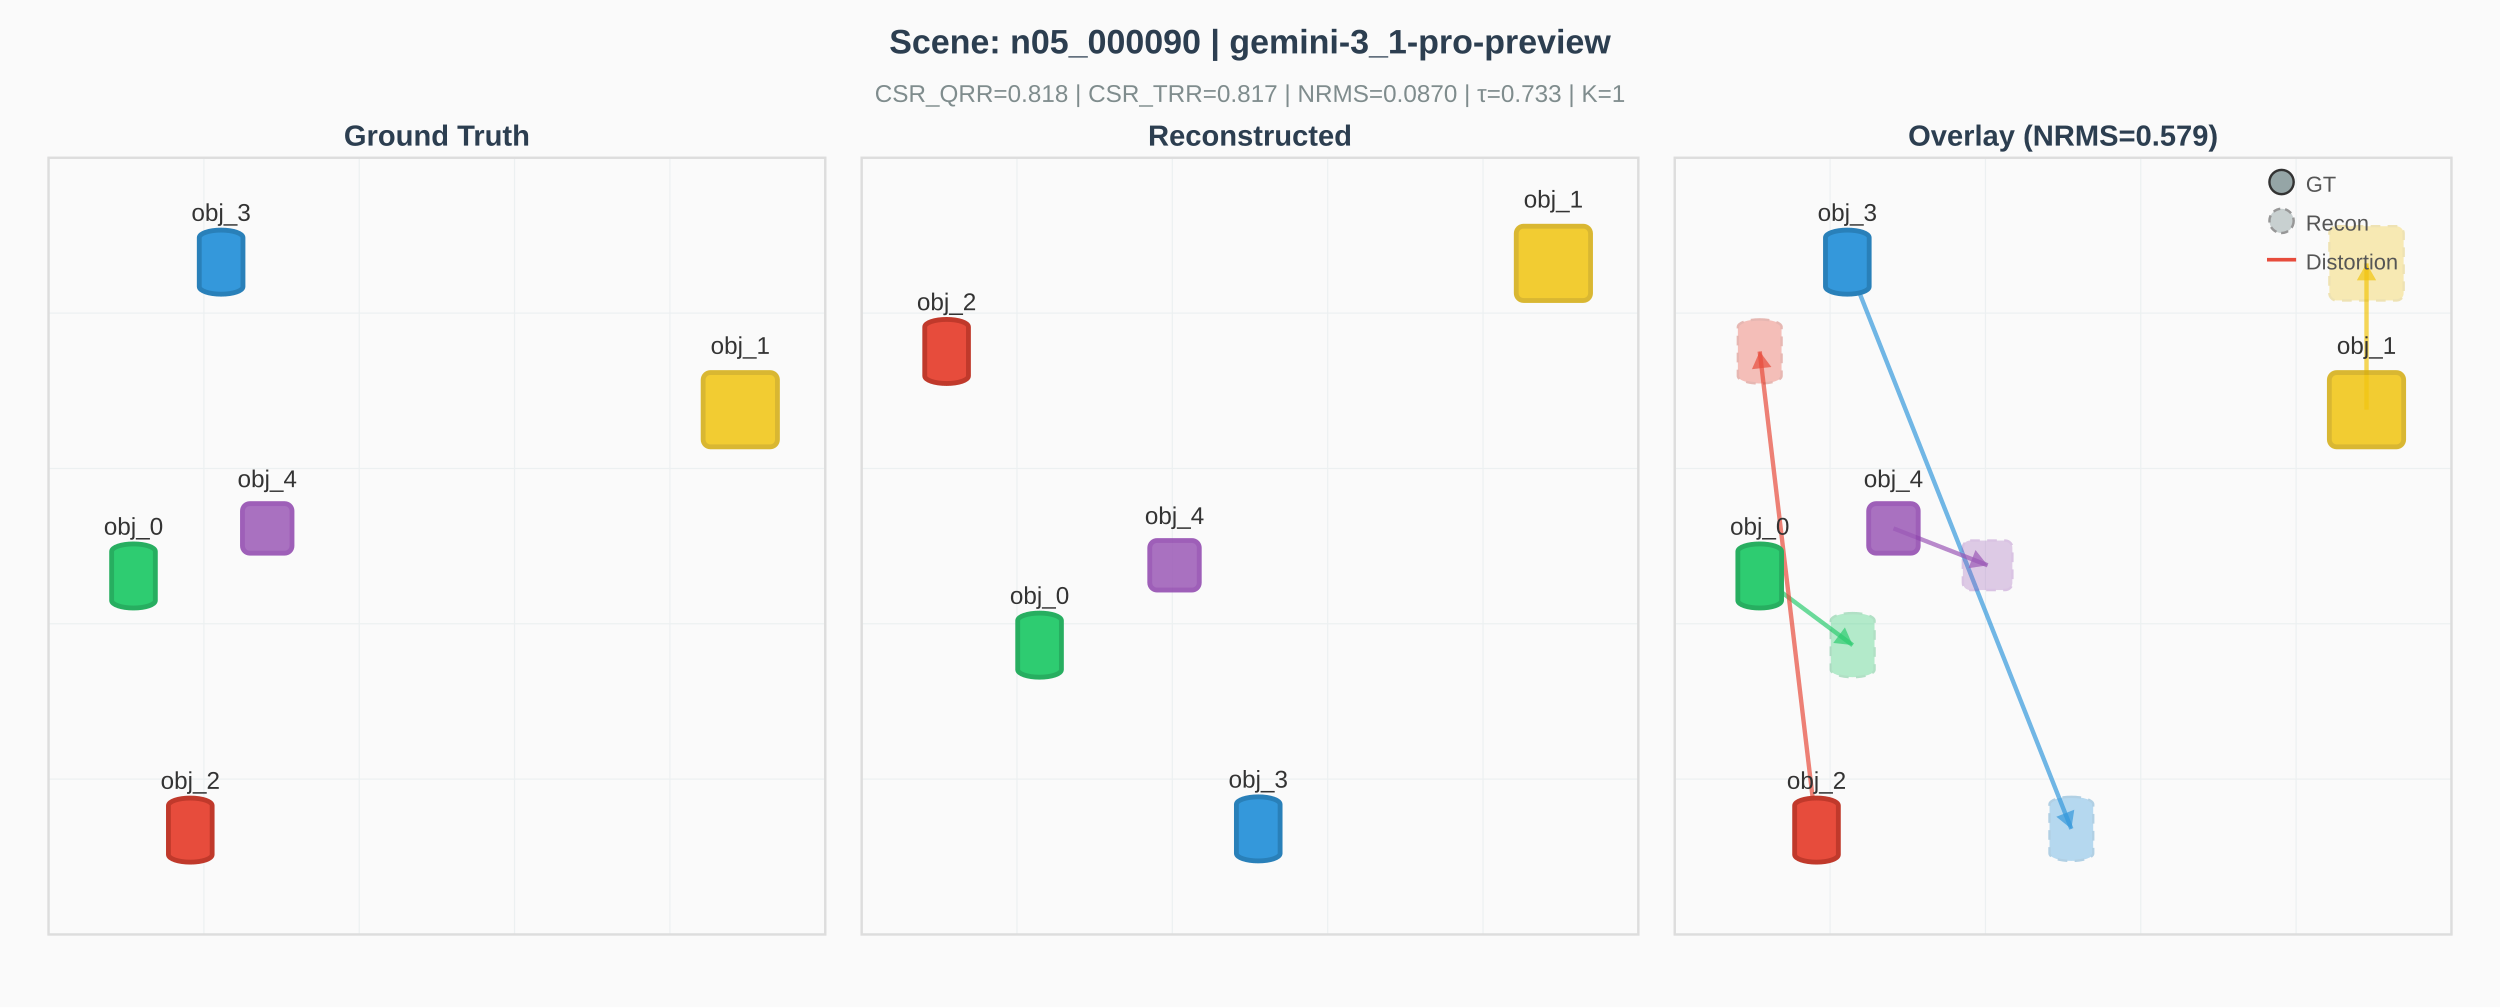
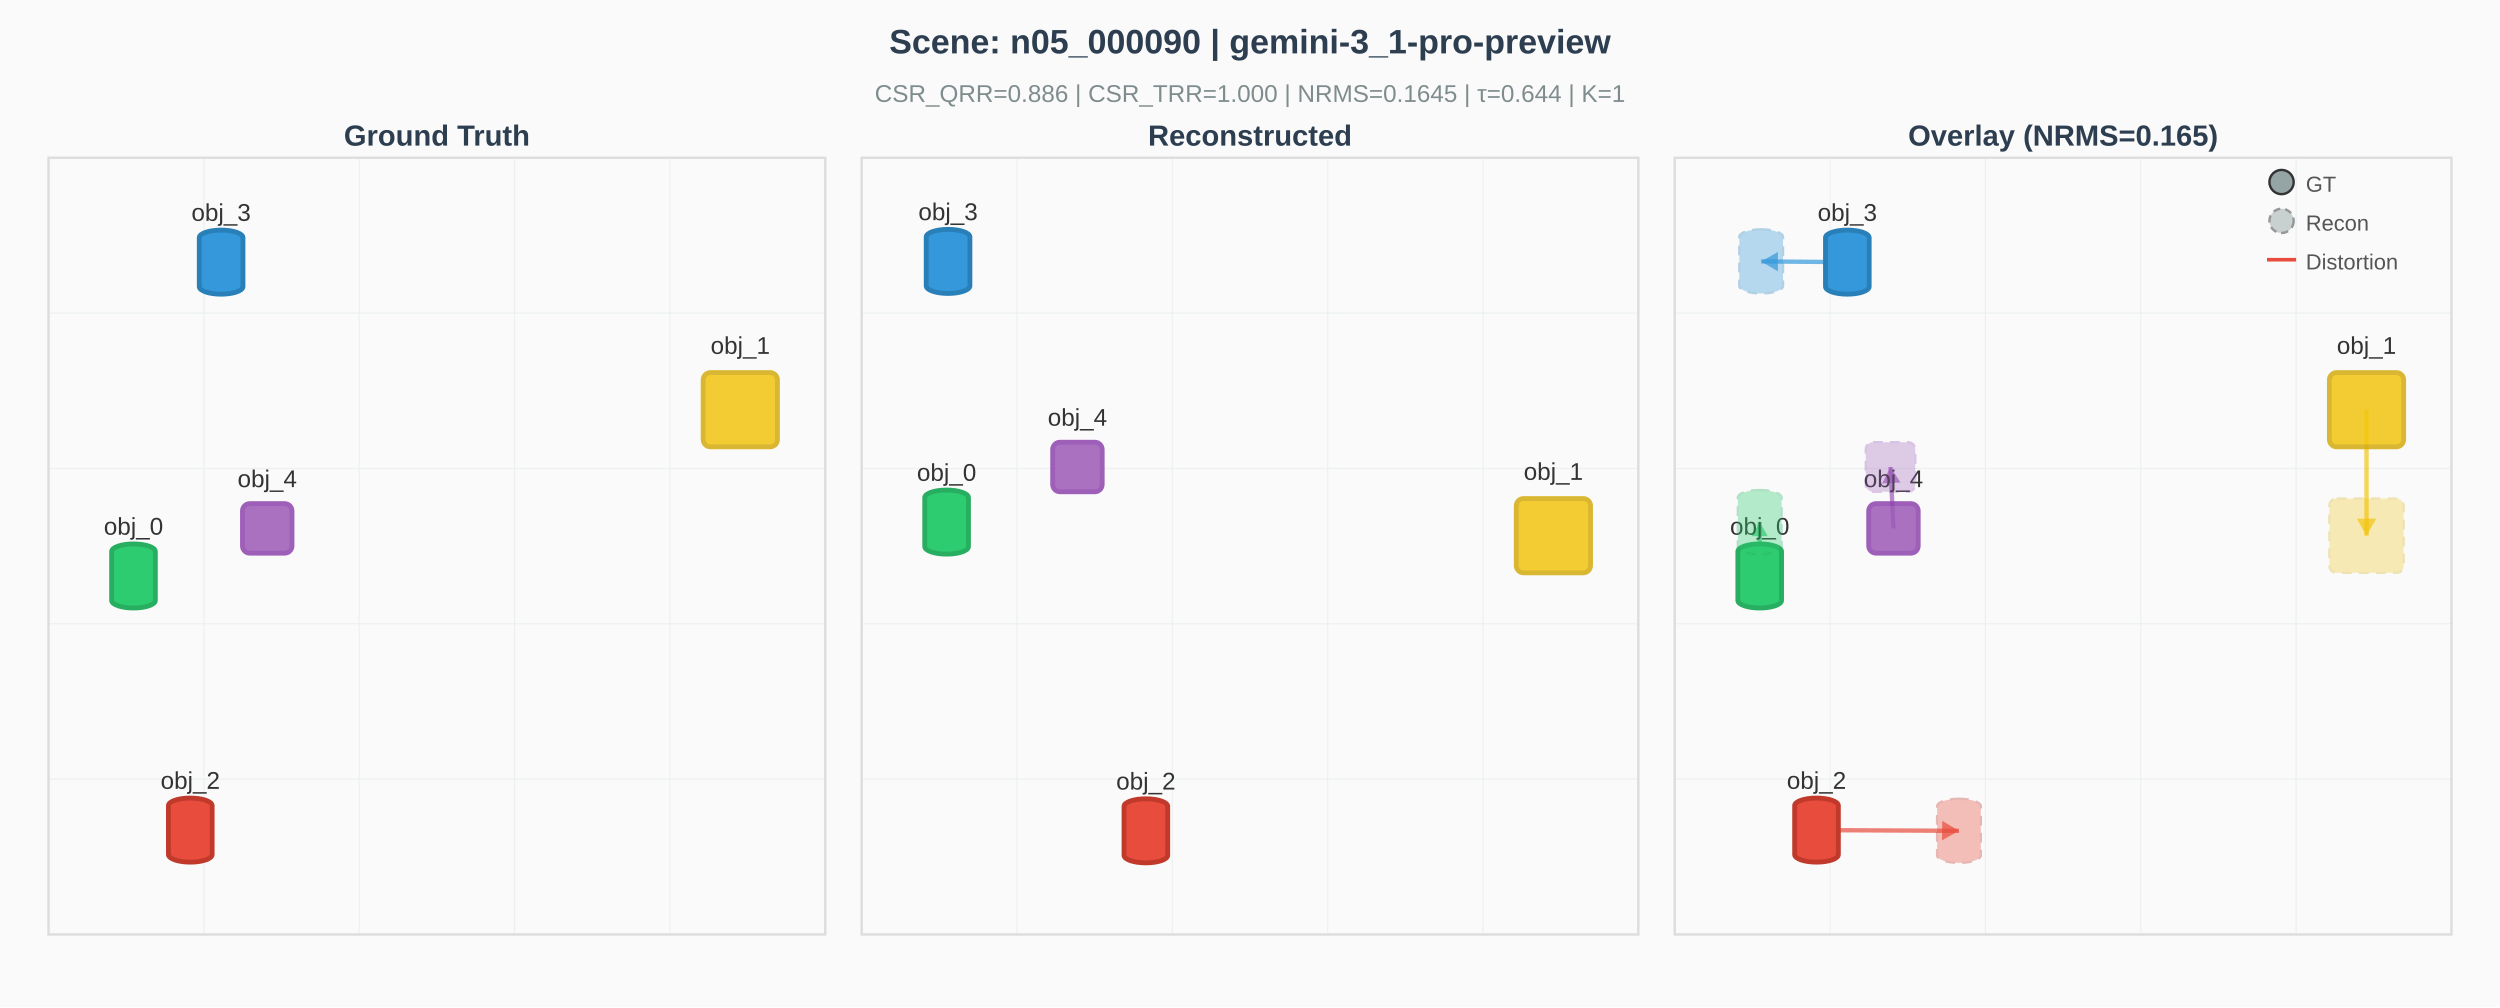
<svg xmlns="http://www.w3.org/2000/svg" width="1030" height="415" viewBox="0 0 1030 415" style="font-family: 'Helvetica Neue', Arial, sans-serif;">
  <rect width="1030" height="415" fill="#fafafa" />
  <text x="515" y="22" text-anchor="middle" font-size="14" font-weight="bold" fill="#2c3e50">Scene: n05_000090 | gemini-3_1-pro-preview</text>
-   <text x="515" y="42" text-anchor="middle" font-size="10" fill="#7f8c8d">CSR_QRR=0.818  |  CSR_TRR=0.817  |  NRMS=0.0870  |  τ=0.733  |  K=1</text>
+   <text x="515" y="42" text-anchor="middle" font-size="10" fill="#7f8c8d">CSR_QRR=0.886  |  CSR_TRR=1.000  |  NRMS=0.1645  |  τ=0.644  |  K=1</text>
  <line x1="20.0" y1="65.0" x2="20.0" y2="385.0" stroke="#ecf0f1" stroke-width="0.5" />
  <line x1="20.0" y1="65.0" x2="340.0" y2="65.0" stroke="#ecf0f1" stroke-width="0.5" />
  <line x1="84.0" y1="65.0" x2="84.0" y2="385.0" stroke="#ecf0f1" stroke-width="0.5" />
  <line x1="20.0" y1="129.0" x2="340.0" y2="129.0" stroke="#ecf0f1" stroke-width="0.5" />
  <line x1="148.0" y1="65.0" x2="148.0" y2="385.0" stroke="#ecf0f1" stroke-width="0.5" />
  <line x1="20.0" y1="193.0" x2="340.0" y2="193.0" stroke="#ecf0f1" stroke-width="0.5" />
  <line x1="212.0" y1="65.0" x2="212.0" y2="385.0" stroke="#ecf0f1" stroke-width="0.5" />
  <line x1="20.0" y1="257.0" x2="340.0" y2="257.0" stroke="#ecf0f1" stroke-width="0.5" />
  <line x1="276.0" y1="65.0" x2="276.0" y2="385.0" stroke="#ecf0f1" stroke-width="0.5" />
  <line x1="20.0" y1="321.0" x2="340.0" y2="321.0" stroke="#ecf0f1" stroke-width="0.5" />
  <line x1="340.0" y1="65.0" x2="340.0" y2="385.0" stroke="#ecf0f1" stroke-width="0.5" />
  <line x1="20.0" y1="385.0" x2="340.0" y2="385.0" stroke="#ecf0f1" stroke-width="0.5" />
  <rect x="20.0" y="65.0" width="320.0" height="320.0" fill="none" stroke="#ddd" stroke-width="1" />
  <text x="180" y="60" text-anchor="middle" font-size="12" font-weight="bold" fill="#2c3e50">Ground Truth</text>
  <defs>
    <radialGradient id="grad_obj_0" cx="35%" cy="35%">
      <stop offset="0%" stop-color="white" stop-opacity="0.4" />
      <stop offset="100%" stop-color="#2ecc71" stop-opacity="0" />
    </radialGradient>
  </defs>
  <rect x="46.0" y="224.1" width="18.0" height="26.4" rx="9.0" ry="3.1" fill="#2ecc71" stroke="#27ae60" stroke-width="2.0" opacity="1.0" />
  <text x="55.0" y="220.3" text-anchor="middle" font-size="10" fill="#333" opacity="1.0">obj_0</text>
  <rect x="289.7" y="153.5" width="30.6" height="30.6" rx="3" ry="3" fill="#f1c40f" stroke="#d4ac0f" stroke-width="2.0" opacity="0.85" />
  <text x="305.0" y="145.8" text-anchor="middle" font-size="10" fill="#333" opacity="1.0">obj_1</text>
  <defs>
    <radialGradient id="grad_obj_2" cx="35%" cy="35%">
      <stop offset="0%" stop-color="white" stop-opacity="0.4" />
      <stop offset="100%" stop-color="#e74c3c" stop-opacity="0" />
    </radialGradient>
  </defs>
  <rect x="69.4" y="328.8" width="18.0" height="26.4" rx="9.0" ry="3.1" fill="#e74c3c" stroke="#c0392b" stroke-width="2.0" opacity="1.0" />
  <text x="78.4" y="325.0" text-anchor="middle" font-size="10" fill="#333" opacity="1.0">obj_2</text>
  <defs>
    <radialGradient id="grad_obj_3" cx="35%" cy="35%">
      <stop offset="0%" stop-color="white" stop-opacity="0.4" />
      <stop offset="100%" stop-color="#3498db" stop-opacity="0" />
    </radialGradient>
  </defs>
  <rect x="82.1" y="94.8" width="18.0" height="26.4" rx="9.0" ry="3.1" fill="#3498db" stroke="#2980b9" stroke-width="2.0" opacity="1.0" />
  <text x="91.1" y="91.0" text-anchor="middle" font-size="10" fill="#333" opacity="1.0">obj_3</text>
  <rect x="99.9" y="207.5" width="20.4" height="20.4" rx="3" ry="3" fill="#9b59b6" stroke="#8e44ad" stroke-width="2.0" opacity="0.85" />
  <text x="110.1" y="200.7" text-anchor="middle" font-size="10" fill="#333" opacity="1.0">obj_4</text>
  <line x1="355.0" y1="65.0" x2="355.0" y2="385.0" stroke="#ecf0f1" stroke-width="0.5" />
  <line x1="355.0" y1="65.0" x2="675.0" y2="65.0" stroke="#ecf0f1" stroke-width="0.5" />
  <line x1="419.0" y1="65.0" x2="419.0" y2="385.0" stroke="#ecf0f1" stroke-width="0.5" />
  <line x1="355.0" y1="129.0" x2="675.0" y2="129.0" stroke="#ecf0f1" stroke-width="0.5" />
  <line x1="483.0" y1="65.0" x2="483.0" y2="385.0" stroke="#ecf0f1" stroke-width="0.5" />
  <line x1="355.0" y1="193.0" x2="675.0" y2="193.0" stroke="#ecf0f1" stroke-width="0.5" />
  <line x1="547.0" y1="65.0" x2="547.0" y2="385.0" stroke="#ecf0f1" stroke-width="0.5" />
  <line x1="355.0" y1="257.0" x2="675.0" y2="257.0" stroke="#ecf0f1" stroke-width="0.5" />
  <line x1="611.0" y1="65.0" x2="611.0" y2="385.0" stroke="#ecf0f1" stroke-width="0.5" />
  <line x1="355.0" y1="321.0" x2="675.0" y2="321.0" stroke="#ecf0f1" stroke-width="0.5" />
  <line x1="675.0" y1="65.0" x2="675.0" y2="385.0" stroke="#ecf0f1" stroke-width="0.5" />
  <line x1="355.0" y1="385.0" x2="675.0" y2="385.0" stroke="#ecf0f1" stroke-width="0.5" />
  <rect x="355.0" y="65.0" width="320.0" height="320.0" fill="none" stroke="#ddd" stroke-width="1" />
  <text x="515" y="60" text-anchor="middle" font-size="12" font-weight="bold" fill="#2c3e50">Reconstructed</text>
  <defs>
    <radialGradient id="grad_obj_0" cx="35%" cy="35%">
      <stop offset="0%" stop-color="white" stop-opacity="0.4" />
      <stop offset="100%" stop-color="#2ecc71" stop-opacity="0" />
    </radialGradient>
  </defs>
-   <rect x="419.3" y="252.6" width="18.0" height="26.4" rx="9.0" ry="3.1" fill="#2ecc71" stroke="#27ae60" stroke-width="2.0" opacity="1.0" />
-   <text x="428.3" y="248.8" text-anchor="middle" font-size="10" fill="#333" opacity="1.0">obj_0</text>
-   <rect x="624.7" y="93.2" width="30.6" height="30.6" rx="3" ry="3" fill="#f1c40f" stroke="#d4ac0f" stroke-width="2.0" opacity="0.85" />
-   <text x="640.0" y="85.5" text-anchor="middle" font-size="10" fill="#333" opacity="1.0">obj_1</text>
+   <rect x="381.0" y="201.9" width="18.0" height="26.4" rx="9.0" ry="3.1" fill="#2ecc71" stroke="#27ae60" stroke-width="2.0" opacity="1.0" />
+   <text x="390.0" y="198.1" text-anchor="middle" font-size="10" fill="#333" opacity="1.0">obj_0</text>
+   <rect x="624.7" y="205.4" width="30.6" height="30.6" rx="3" ry="3" fill="#f1c40f" stroke="#d4ac0f" stroke-width="2.0" opacity="0.85" />
+   <text x="640.0" y="197.7" text-anchor="middle" font-size="10" fill="#333" opacity="1.0">obj_1</text>
  <defs>
    <radialGradient id="grad_obj_2" cx="35%" cy="35%">
      <stop offset="0%" stop-color="white" stop-opacity="0.4" />
      <stop offset="100%" stop-color="#e74c3c" stop-opacity="0" />
    </radialGradient>
  </defs>
-   <rect x="381.0" y="131.6" width="18.0" height="26.4" rx="9.0" ry="3.1" fill="#e74c3c" stroke="#c0392b" stroke-width="2.0" opacity="1.0" />
-   <text x="390.0" y="127.8" text-anchor="middle" font-size="10" fill="#333" opacity="1.0">obj_2</text>
+   <rect x="463.1" y="329.1" width="18.0" height="26.4" rx="9.0" ry="3.1" fill="#e74c3c" stroke="#c0392b" stroke-width="2.0" opacity="1.0" />
+   <text x="472.1" y="325.3" text-anchor="middle" font-size="10" fill="#333" opacity="1.0">obj_2</text>
  <defs>
    <radialGradient id="grad_obj_3" cx="35%" cy="35%">
      <stop offset="0%" stop-color="white" stop-opacity="0.4" />
      <stop offset="100%" stop-color="#3498db" stop-opacity="0" />
    </radialGradient>
  </defs>
-   <rect x="509.4" y="328.3" width="18.0" height="26.4" rx="9.0" ry="3.1" fill="#3498db" stroke="#2980b9" stroke-width="2.0" opacity="1.0" />
-   <text x="518.4" y="324.5" text-anchor="middle" font-size="10" fill="#333" opacity="1.0">obj_3</text>
-   <rect x="473.7" y="222.7" width="20.4" height="20.4" rx="3" ry="3" fill="#9b59b6" stroke="#8e44ad" stroke-width="2.0" opacity="0.85" />
-   <text x="483.9" y="215.9" text-anchor="middle" font-size="10" fill="#333" opacity="1.0">obj_4</text>
+   <rect x="381.6" y="94.5" width="18.0" height="26.4" rx="9.0" ry="3.1" fill="#3498db" stroke="#2980b9" stroke-width="2.0" opacity="1.0" />
+   <text x="390.6" y="90.7" text-anchor="middle" font-size="10" fill="#333" opacity="1.0">obj_3</text>
+   <rect x="433.7" y="182.2" width="20.4" height="20.4" rx="3" ry="3" fill="#9b59b6" stroke="#8e44ad" stroke-width="2.0" opacity="0.85" />
+   <text x="443.9" y="175.4" text-anchor="middle" font-size="10" fill="#333" opacity="1.0">obj_4</text>
  <line x1="690.0" y1="65.0" x2="690.0" y2="385.0" stroke="#ecf0f1" stroke-width="0.5" />
  <line x1="690.0" y1="65.0" x2="1010.0" y2="65.0" stroke="#ecf0f1" stroke-width="0.5" />
  <line x1="754.0" y1="65.0" x2="754.0" y2="385.0" stroke="#ecf0f1" stroke-width="0.5" />
  <line x1="690.0" y1="129.0" x2="1010.0" y2="129.0" stroke="#ecf0f1" stroke-width="0.5" />
  <line x1="818.0" y1="65.0" x2="818.0" y2="385.0" stroke="#ecf0f1" stroke-width="0.5" />
  <line x1="690.0" y1="193.0" x2="1010.0" y2="193.0" stroke="#ecf0f1" stroke-width="0.5" />
  <line x1="882.0" y1="65.0" x2="882.0" y2="385.0" stroke="#ecf0f1" stroke-width="0.5" />
  <line x1="690.0" y1="257.0" x2="1010.0" y2="257.0" stroke="#ecf0f1" stroke-width="0.5" />
  <line x1="946.0" y1="65.0" x2="946.0" y2="385.0" stroke="#ecf0f1" stroke-width="0.5" />
  <line x1="690.0" y1="321.0" x2="1010.0" y2="321.0" stroke="#ecf0f1" stroke-width="0.5" />
  <line x1="1010.0" y1="65.0" x2="1010.0" y2="385.0" stroke="#ecf0f1" stroke-width="0.5" />
  <line x1="690.0" y1="385.0" x2="1010.0" y2="385.0" stroke="#ecf0f1" stroke-width="0.5" />
  <rect x="690.0" y="65.0" width="320.0" height="320.0" fill="none" stroke="#ddd" stroke-width="1" />
-   <text x="850" y="60" text-anchor="middle" font-size="12" font-weight="bold" fill="#2c3e50">Overlay (NRMS=0.579)</text>
-   <line x1="725.0" y1="237.3" x2="763.3" y2="265.8" stroke="#2ecc71" stroke-width="1.8" opacity="0.7" />
-   <polygon points="763.3,265.8 755.3,264.9 760.1,258.5" fill="#2ecc71" opacity="0.7" />
-   <line x1="975.0" y1="168.8" x2="975.0" y2="108.5" stroke="#f1c40f" stroke-width="1.8" opacity="0.7" />
-   <polygon points="975.0,108.5 979.0,115.5 971.0,115.5" fill="#f1c40f" opacity="0.7" />
-   <line x1="748.4" y1="342.0" x2="725.0" y2="144.8" stroke="#e74c3c" stroke-width="1.8" opacity="0.7" />
-   <polygon points="725.0,144.8 729.8,151.2 721.8,152.1" fill="#e74c3c" opacity="0.7" />
-   <line x1="761.1" y1="108.0" x2="853.4" y2="341.5" stroke="#3498db" stroke-width="1.8" opacity="0.7" />
-   <polygon points="853.4,341.5 847.2,336.5 854.6,333.6" fill="#3498db" opacity="0.7" />
-   <line x1="780.1" y1="217.7" x2="818.9" y2="232.9" stroke="#9b59b6" stroke-width="1.8" opacity="0.7" />
-   <polygon points="818.9,232.9 811.0,234.1 813.9,226.6" fill="#9b59b6" opacity="0.7" />
+   <text x="850" y="60" text-anchor="middle" font-size="12" font-weight="bold" fill="#2c3e50">Overlay (NRMS=0.165)</text>
+   <line x1="725.0" y1="237.3" x2="725.0" y2="215.1" stroke="#2ecc71" stroke-width="1.8" opacity="0.7" />
+   <polygon points="725.0,215.1 728.3,220.9 721.7,220.9" fill="#2ecc71" opacity="0.7" />
+   <line x1="975.0" y1="168.8" x2="975.0" y2="220.7" stroke="#f1c40f" stroke-width="1.8" opacity="0.7" />
+   <polygon points="975.0,220.7 971.0,213.7 979.0,213.7" fill="#f1c40f" opacity="0.7" />
+   <line x1="748.4" y1="342.0" x2="807.1" y2="342.3" stroke="#e74c3c" stroke-width="1.8" opacity="0.7" />
+   <polygon points="807.1,342.3 800.1,346.2 800.2,338.2" fill="#e74c3c" opacity="0.7" />
+   <line x1="761.1" y1="108.0" x2="725.6" y2="107.7" stroke="#3498db" stroke-width="1.8" opacity="0.7" />
+   <polygon points="725.6,107.7 732.5,103.8 732.5,111.8" fill="#3498db" opacity="0.7" />
+   <line x1="780.1" y1="217.7" x2="778.9" y2="192.4" stroke="#9b59b6" stroke-width="1.8" opacity="0.7" />
+   <polygon points="778.9,192.4 783.0,198.8 775.4,199.2" fill="#9b59b6" opacity="0.7" />
  <defs>
    <radialGradient id="grad_obj_0" cx="35%" cy="35%">
      <stop offset="0%" stop-color="white" stop-opacity="0.4" />
      <stop offset="100%" stop-color="#2ecc71" stop-opacity="0" />
    </radialGradient>
  </defs>
  <rect x="716.0" y="224.1" width="18.0" height="26.4" rx="9.0" ry="3.1" fill="#2ecc71" stroke="#27ae60" stroke-width="2.0" opacity="1.0" />
  <text x="725.0" y="220.3" text-anchor="middle" font-size="10" fill="#333" opacity="1.0">obj_0</text>
  <rect x="959.7" y="153.5" width="30.6" height="30.6" rx="3" ry="3" fill="#f1c40f" stroke="#d4ac0f" stroke-width="2.0" opacity="0.85" />
  <text x="975.0" y="145.8" text-anchor="middle" font-size="10" fill="#333" opacity="1.0">obj_1</text>
  <defs>
    <radialGradient id="grad_obj_2" cx="35%" cy="35%">
      <stop offset="0%" stop-color="white" stop-opacity="0.4" />
      <stop offset="100%" stop-color="#e74c3c" stop-opacity="0" />
    </radialGradient>
  </defs>
  <rect x="739.4" y="328.8" width="18.0" height="26.4" rx="9.0" ry="3.1" fill="#e74c3c" stroke="#c0392b" stroke-width="2.0" opacity="1.0" />
  <text x="748.4" y="325.0" text-anchor="middle" font-size="10" fill="#333" opacity="1.0">obj_2</text>
  <defs>
    <radialGradient id="grad_obj_3" cx="35%" cy="35%">
      <stop offset="0%" stop-color="white" stop-opacity="0.4" />
      <stop offset="100%" stop-color="#3498db" stop-opacity="0" />
    </radialGradient>
  </defs>
  <rect x="752.1" y="94.8" width="18.0" height="26.4" rx="9.0" ry="3.1" fill="#3498db" stroke="#2980b9" stroke-width="2.0" opacity="1.0" />
  <text x="761.1" y="91.0" text-anchor="middle" font-size="10" fill="#333" opacity="1.0">obj_3</text>
  <rect x="769.9" y="207.5" width="20.4" height="20.4" rx="3" ry="3" fill="#9b59b6" stroke="#8e44ad" stroke-width="2.0" opacity="0.85" />
  <text x="780.1" y="200.7" text-anchor="middle" font-size="10" fill="#333" opacity="1.0">obj_4</text>
-   <rect x="754.3" y="252.6" width="18.0" height="26.4" rx="9.0" ry="3.1" fill="#2ecc71" stroke="#27ae60" stroke-width="1.0" stroke-dasharray="4,3" opacity="0.35" />
-   <text x="763.3" y="248.8" text-anchor="middle" font-size="9" fill="#333" opacity="0.65" />
-   <rect x="959.7" y="93.2" width="30.6" height="30.6" rx="3" ry="3" fill="#f1c40f" stroke="#d4ac0f" stroke-width="1.0" stroke-dasharray="4,3" opacity="0.297" />
-   <text x="975.0" y="85.5" text-anchor="middle" font-size="9" fill="#333" opacity="0.597" />
-   <rect x="716.0" y="131.6" width="18.0" height="26.4" rx="9.0" ry="3.1" fill="#e74c3c" stroke="#c0392b" stroke-width="1.0" stroke-dasharray="4,3" opacity="0.35" />
-   <text x="725.0" y="127.8" text-anchor="middle" font-size="9" fill="#333" opacity="0.65" />
-   <rect x="844.4" y="328.3" width="18.0" height="26.4" rx="9.0" ry="3.1" fill="#3498db" stroke="#2980b9" stroke-width="1.0" stroke-dasharray="4,3" opacity="0.35" />
-   <text x="853.4" y="324.5" text-anchor="middle" font-size="9" fill="#333" opacity="0.65" />
-   <rect x="808.7" y="222.7" width="20.4" height="20.4" rx="3" ry="3" fill="#9b59b6" stroke="#8e44ad" stroke-width="1.0" stroke-dasharray="4,3" opacity="0.297" />
-   <text x="818.9" y="215.9" text-anchor="middle" font-size="9" fill="#333" opacity="0.597" />
+   <rect x="716.0" y="201.9" width="18.0" height="26.4" rx="9.0" ry="3.1" fill="#2ecc71" stroke="#27ae60" stroke-width="1.0" stroke-dasharray="4,3" opacity="0.35" />
+   <text x="725.0" y="198.1" text-anchor="middle" font-size="9" fill="#333" opacity="0.65" />
+   <rect x="959.7" y="205.4" width="30.6" height="30.6" rx="3" ry="3" fill="#f1c40f" stroke="#d4ac0f" stroke-width="1.0" stroke-dasharray="4,3" opacity="0.297" />
+   <text x="975.0" y="197.7" text-anchor="middle" font-size="9" fill="#333" opacity="0.597" />
+   <rect x="798.1" y="329.1" width="18.0" height="26.4" rx="9.0" ry="3.1" fill="#e74c3c" stroke="#c0392b" stroke-width="1.0" stroke-dasharray="4,3" opacity="0.35" />
+   <text x="807.1" y="325.3" text-anchor="middle" font-size="9" fill="#333" opacity="0.65" />
+   <rect x="716.6" y="94.5" width="18.0" height="26.4" rx="9.0" ry="3.1" fill="#3498db" stroke="#2980b9" stroke-width="1.0" stroke-dasharray="4,3" opacity="0.35" />
+   <text x="725.6" y="90.7" text-anchor="middle" font-size="9" fill="#333" opacity="0.65" />
+   <rect x="768.7" y="182.2" width="20.4" height="20.4" rx="3" ry="3" fill="#9b59b6" stroke="#8e44ad" stroke-width="1.0" stroke-dasharray="4,3" opacity="0.297" />
+   <text x="778.9" y="175.4" text-anchor="middle" font-size="9" fill="#333" opacity="0.597" />
  <circle cx="940" cy="75" r="5" fill="#95a5a6" stroke="#333" stroke-width="1" />
  <text x="950" y="79" font-size="9" fill="#555">GT</text>
  <circle cx="940" cy="91" r="5" fill="#95a5a6" stroke="#333" stroke-width="1" stroke-dasharray="3,2" opacity="0.5" />
  <text x="950" y="95" font-size="9" fill="#555">Recon</text>
  <line x1="934" y1="107" x2="946" y2="107" stroke="#e74c3c" stroke-width="1.5" />
  <text x="950" y="111" font-size="9" fill="#555">Distortion</text>
</svg>
